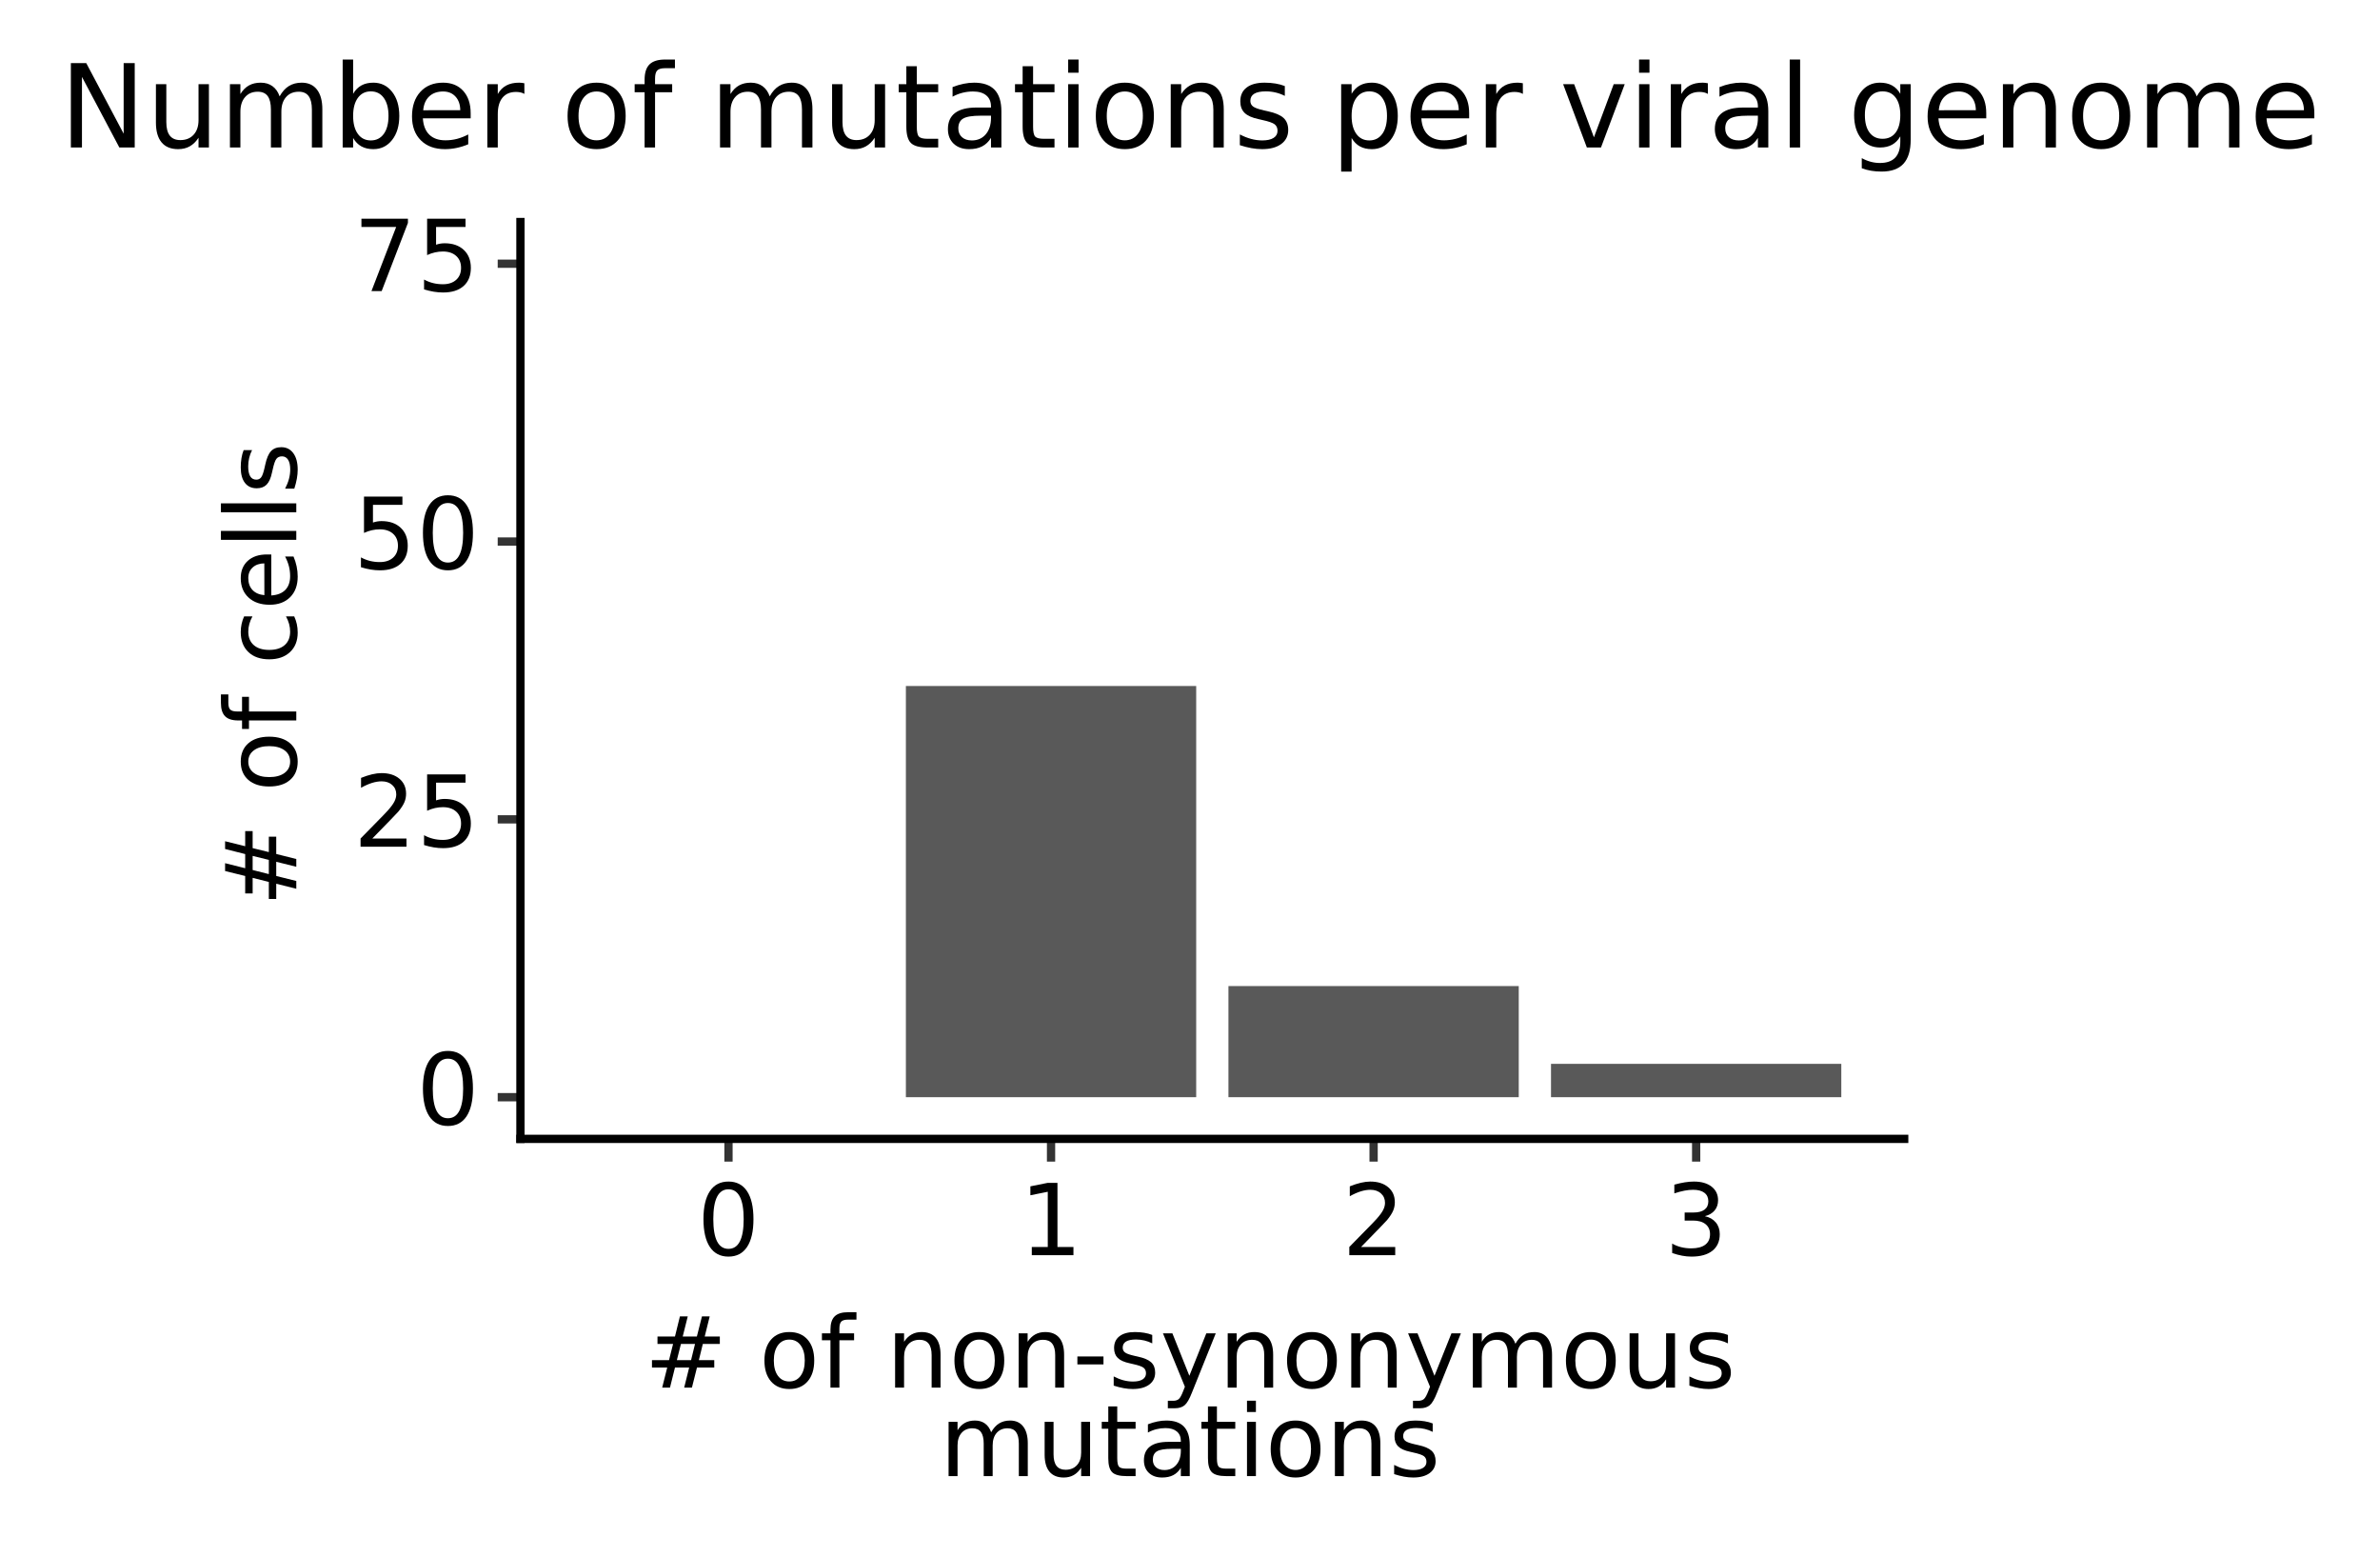
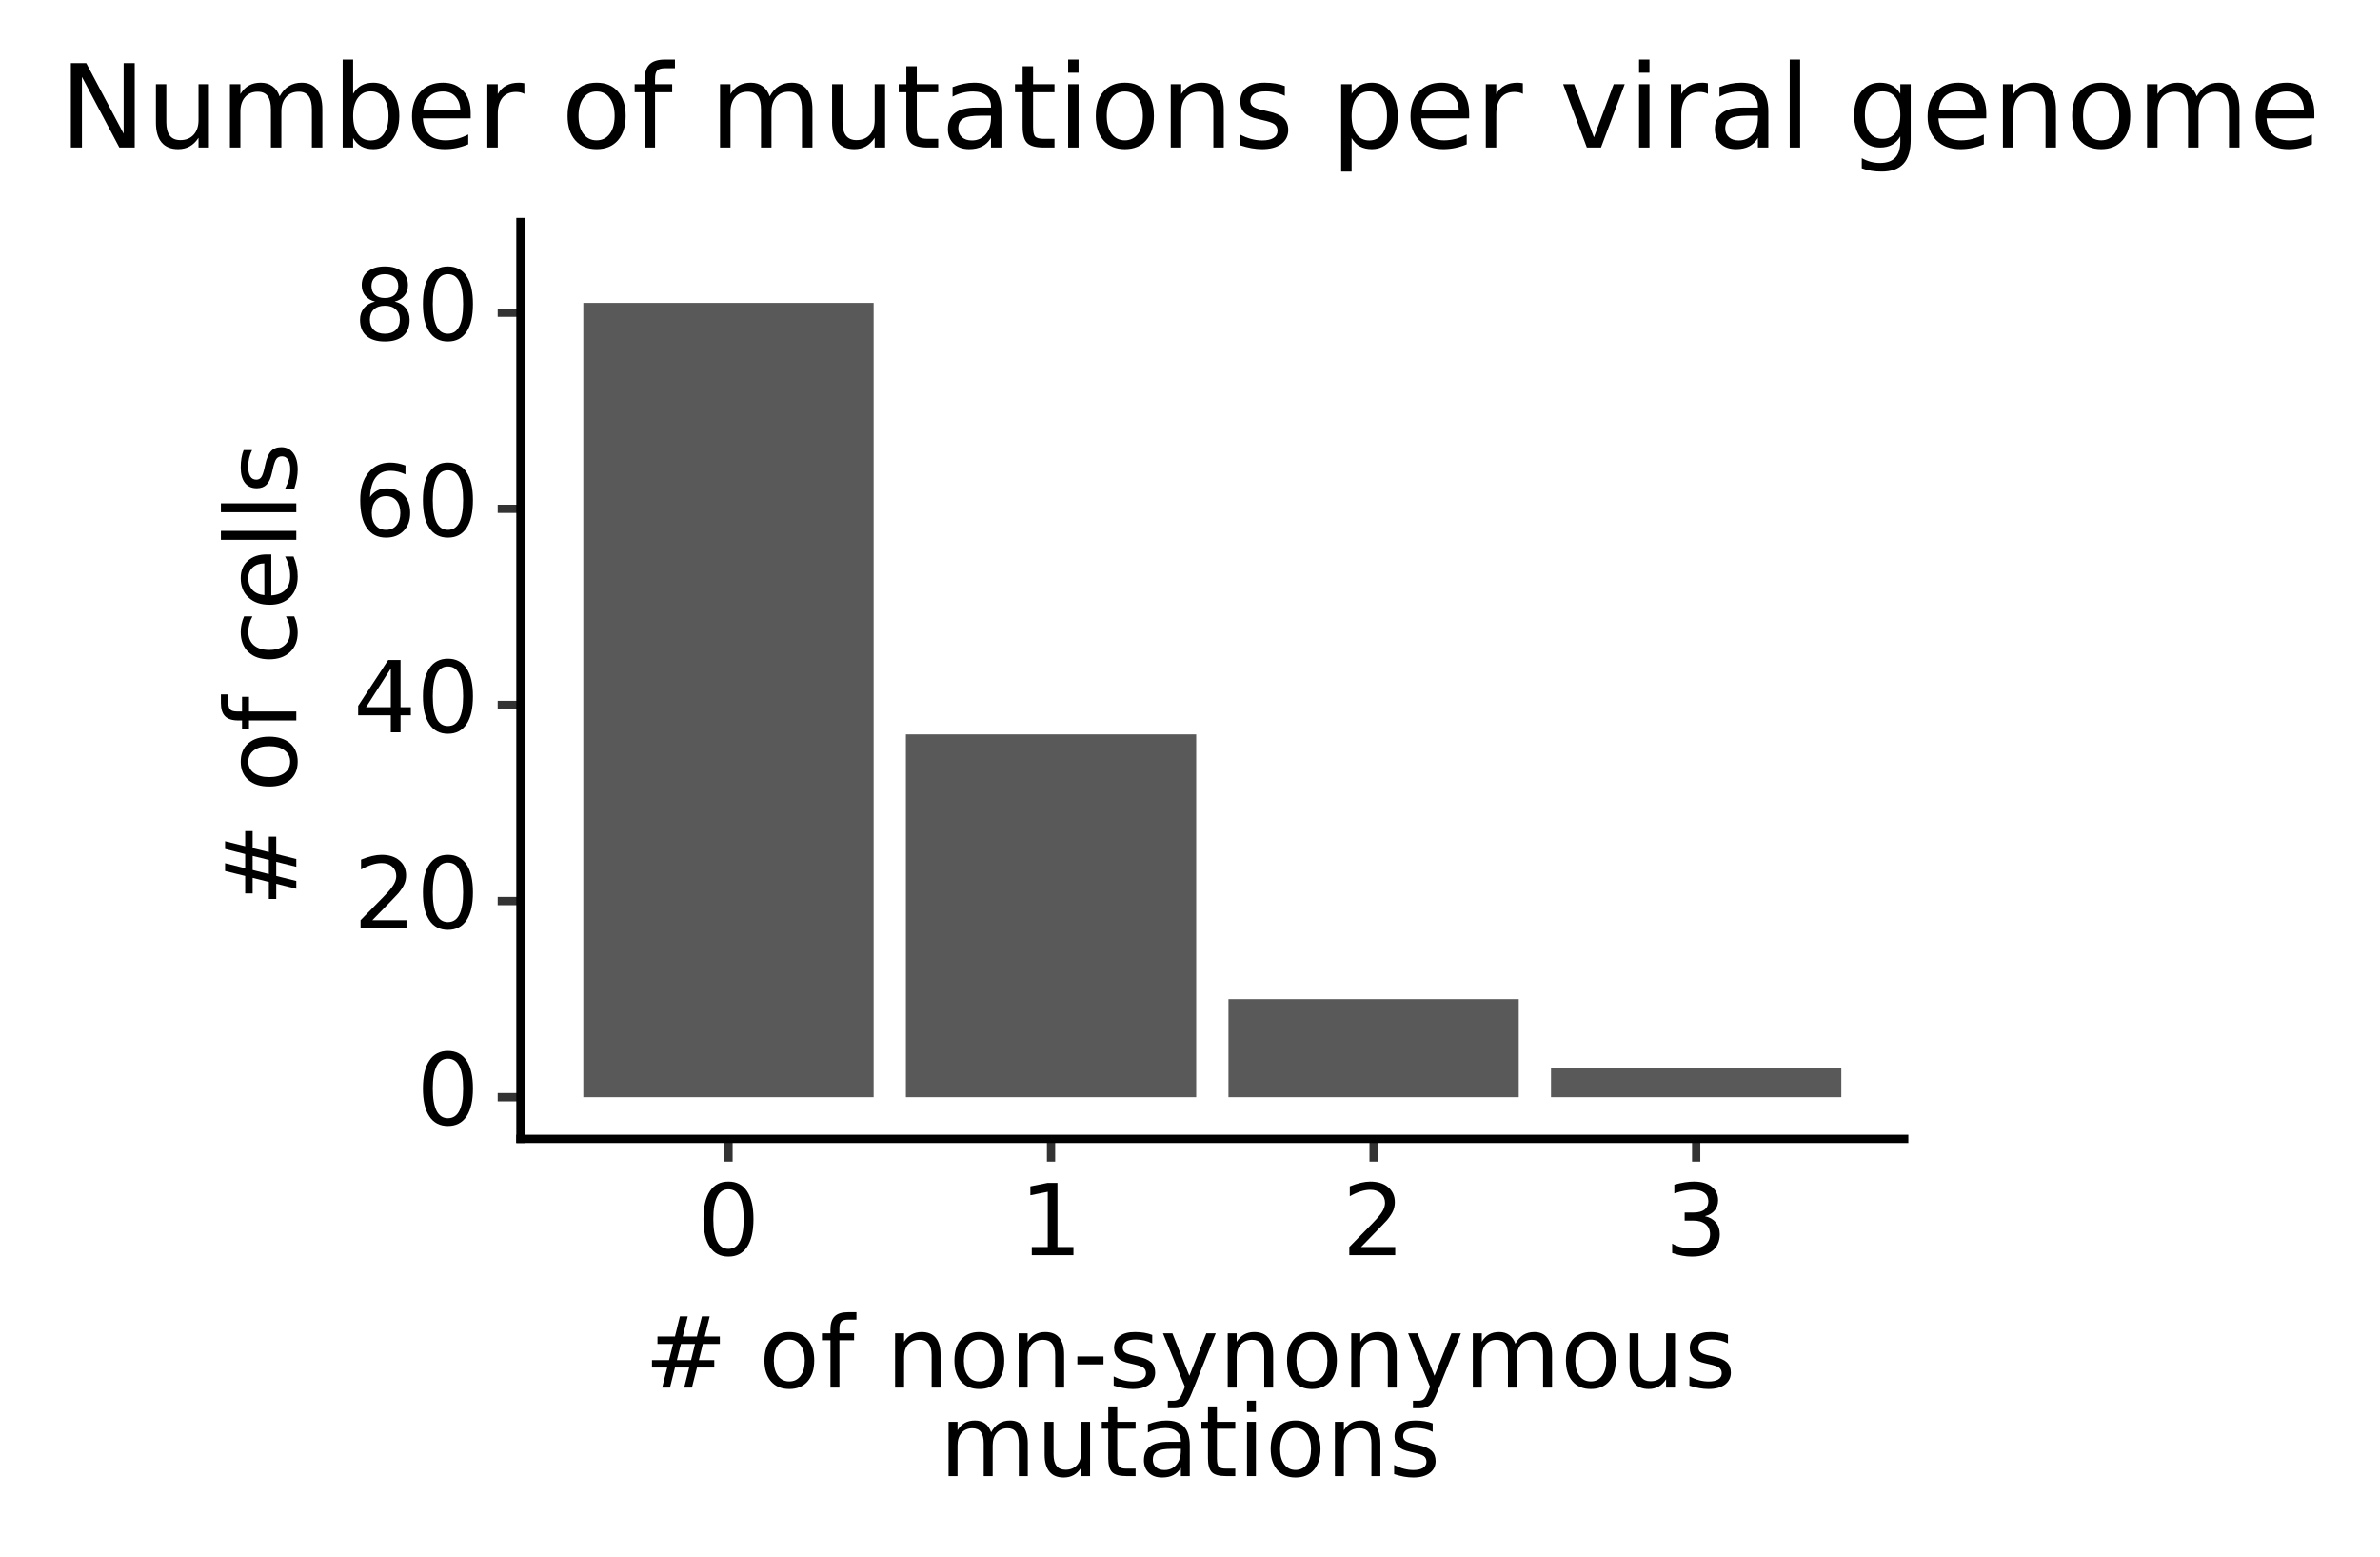
<svg xmlns="http://www.w3.org/2000/svg" xmlns:xlink="http://www.w3.org/1999/xlink" width="287.918pt" height="188.211pt" viewBox="0 0 287.918 188.211" version="1.1">
  <defs>
    <style type="text/css">*{stroke-linejoin: round; stroke-linecap: butt}</style>
  </defs>
  <g id="figure_1">
    <g id="patch_1">
      <path d="M 0 188.211  L 287.918 188.211  L 287.918 0  L 0 0  z " style="fill: #ffffff; stroke: #ffffff; stroke-linejoin: miter" />
    </g>
    <g id="axes_1">
      <g id="patch_2">
        <path d="M 62.959 137.731  L 230.359 137.731  L 230.359 26.851  L 62.959 26.851  z " style="fill: #ffffff" />
      </g>
      <g id="matplotlib.axis_1">
        <g id="xtick_1">
          <g id="line2d_1">
            <path d="M 88.128 137.731  " style="fill: none; stroke: #000000; stroke-width: 1.5" />
            <defs>
-               <path id="m7d66b6d59d" d="M 0 0  L 0 2.75  " style="stroke: #333333" />
-             </defs>
-             <g>
-               <use xlink:href="#m7d66b6d59d" x="88.128" y="137.731" style="stroke: #333333" />
+               <path id="md9d950d7c1" d="M 0 0  L 0 2.75  " style="stroke: #333333" />
+             </defs>
+             <g>
+               <use xlink:href="#md9d950d7c1" x="88.128" y="137.731" style="stroke: #333333" />
            </g>
          </g>
          <g id="text_1">
            <g transform="translate(84.31025 151.7993)scale(0.12 -0.12)">
              <defs>
                <path id="DejaVuSans-30" d="M 2034 4250  Q 1547 4250 1301 3770  Q 1056 3291 1056 2328  Q 1056 1369 1301 889  Q 1547 409 2034 409  Q 2525 409 2770 889  Q 3016 1369 3016 2328  Q 3016 3291 2770 3770  Q 2525 4250 2034 4250  z M 2034 4750  Q 2819 4750 3233 4129  Q 3647 3509 3647 2328  Q 3647 1150 3233 529  Q 2819 -91 2034 -91  Q 1250 -91 836 529  Q 422 1150 422 2328  Q 422 3509 836 4129  Q 1250 4750 2034 4750  z " transform="scale(0.015625)" />
              </defs>
              <use xlink:href="#DejaVuSans-30" />
            </g>
          </g>
        </g>
        <g id="xtick_2">
          <g id="line2d_2">
            <path d="M 127.149 137.731  " style="fill: none; stroke: #000000; stroke-width: 1.5" />
            <g>
-               <use xlink:href="#m7d66b6d59d" x="127.149" y="137.731" style="stroke: #333333" />
+               <use xlink:href="#md9d950d7c1" x="127.149" y="137.731" style="stroke: #333333" />
            </g>
          </g>
          <g id="text_2">
            <g transform="translate(123.3312 151.7993)scale(0.12 -0.12)">
              <defs>
                <path id="DejaVuSans-31" d="M 794 531  L 1825 531  L 1825 4091  L 703 3866  L 703 4441  L 1819 4666  L 2450 4666  L 2450 531  L 3481 531  L 3481 0  L 794 0  L 794 531  z " transform="scale(0.015625)" />
              </defs>
              <use xlink:href="#DejaVuSans-31" />
            </g>
          </g>
        </g>
        <g id="xtick_3">
          <g id="line2d_3">
            <path d="M 166.17 137.731  " style="fill: none; stroke: #000000; stroke-width: 1.5" />
            <g>
-               <use xlink:href="#m7d66b6d59d" x="166.17" y="137.731" style="stroke: #333333" />
+               <use xlink:href="#md9d950d7c1" x="166.17" y="137.731" style="stroke: #333333" />
            </g>
          </g>
          <g id="text_3">
            <g transform="translate(162.3522 151.7993)scale(0.12 -0.12)">
              <defs>
                <path id="DejaVuSans-32" d="M 1228 531  L 3431 531  L 3431 0  L 469 0  L 469 531  Q 828 903 1448 1529  Q 2069 2156 2228 2338  Q 2531 2678 2651 2914  Q 2772 3150 2772 3378  Q 2772 3750 2511 3984  Q 2250 4219 1831 4219  Q 1534 4219 1204 4116  Q 875 4013 500 3803  L 500 4441  Q 881 4594 1212 4672  Q 1544 4750 1819 4750  Q 2544 4750 2975 4387  Q 3406 4025 3406 3419  Q 3406 3131 3298 2873  Q 3191 2616 2906 2266  Q 2828 2175 2409 1742  Q 1991 1309 1228 531  z " transform="scale(0.015625)" />
              </defs>
              <use xlink:href="#DejaVuSans-32" />
            </g>
          </g>
        </g>
        <g id="xtick_4">
          <g id="line2d_4">
            <path d="M 205.191 137.731  " style="fill: none; stroke: #000000; stroke-width: 1.5" />
            <g>
-               <use xlink:href="#m7d66b6d59d" x="205.191" y="137.731" style="stroke: #333333" />
+               <use xlink:href="#md9d950d7c1" x="205.191" y="137.731" style="stroke: #333333" />
            </g>
          </g>
          <g id="text_4">
            <g transform="translate(201.3732 151.7993)scale(0.12 -0.12)">
              <defs>
                <path id="DejaVuSans-33" d="M 2597 2516  Q 3050 2419 3304 2112  Q 3559 1806 3559 1356  Q 3559 666 3084 287  Q 2609 -91 1734 -91  Q 1441 -91 1130 -33  Q 819 25 488 141  L 488 750  Q 750 597 1062 519  Q 1375 441 1716 441  Q 2309 441 2620 675  Q 2931 909 2931 1356  Q 2931 1769 2642 2001  Q 2353 2234 1838 2234  L 1294 2234  L 1294 2753  L 1863 2753  Q 2328 2753 2575 2939  Q 2822 3125 2822 3475  Q 2822 3834 2567 4026  Q 2313 4219 1838 4219  Q 1578 4219 1281 4162  Q 984 4106 628 3988  L 628 4550  Q 988 4650 1302 4700  Q 1616 4750 1894 4750  Q 2613 4750 3031 4423  Q 3450 4097 3450 3541  Q 3450 3153 3228 2886  Q 3006 2619 2597 2516  z " transform="scale(0.015625)" />
              </defs>
              <use xlink:href="#DejaVuSans-33" />
            </g>
          </g>
        </g>
        <g id="xtick_5" />
        <g id="xtick_6" />
        <g id="xtick_7" />
        <g id="xtick_8" />
        <g id="xtick_9" />
        <g id="text_5">
          <g transform="translate(77.94516 167.813)scale(0.12 -0.12)">
            <defs>
              <path id="DejaVuSans-23" d="M 3272 2816  L 2363 2816  L 2100 1772  L 3016 1772  L 3272 2816  z M 2803 4594  L 2478 3297  L 3391 3297  L 3719 4594  L 4219 4594  L 3897 3297  L 4872 3297  L 4872 2816  L 3775 2816  L 3519 1772  L 4513 1772  L 4513 1294  L 3397 1294  L 3072 0  L 2572 0  L 2894 1294  L 1978 1294  L 1656 0  L 1153 0  L 1478 1294  L 494 1294  L 494 1772  L 1594 1772  L 1856 2816  L 850 2816  L 850 3297  L 1978 3297  L 2297 4594  L 2803 4594  z " transform="scale(0.015625)" />
              <path id="DejaVuSans-20" transform="scale(0.015625)" />
              <path id="DejaVuSans-6f" d="M 1959 3097  Q 1497 3097 1228 2736  Q 959 2375 959 1747  Q 959 1119 1226 758  Q 1494 397 1959 397  Q 2419 397 2687 759  Q 2956 1122 2956 1747  Q 2956 2369 2687 2733  Q 2419 3097 1959 3097  z M 1959 3584  Q 2709 3584 3137 3096  Q 3566 2609 3566 1747  Q 3566 888 3137 398  Q 2709 -91 1959 -91  Q 1206 -91 779 398  Q 353 888 353 1747  Q 353 2609 779 3096  Q 1206 3584 1959 3584  z " transform="scale(0.015625)" />
              <path id="DejaVuSans-66" d="M 2375 4863  L 2375 4384  L 1825 4384  Q 1516 4384 1395 4259  Q 1275 4134 1275 3809  L 1275 3500  L 2222 3500  L 2222 3053  L 1275 3053  L 1275 0  L 697 0  L 697 3053  L 147 3053  L 147 3500  L 697 3500  L 697 3744  Q 697 4328 969 4595  Q 1241 4863 1831 4863  L 2375 4863  z " transform="scale(0.015625)" />
              <path id="DejaVuSans-6e" d="M 3513 2113  L 3513 0  L 2938 0  L 2938 2094  Q 2938 2591 2744 2837  Q 2550 3084 2163 3084  Q 1697 3084 1428 2787  Q 1159 2491 1159 1978  L 1159 0  L 581 0  L 581 3500  L 1159 3500  L 1159 2956  Q 1366 3272 1645 3428  Q 1925 3584 2291 3584  Q 2894 3584 3203 3211  Q 3513 2838 3513 2113  z " transform="scale(0.015625)" />
              <path id="DejaVuSans-2d" d="M 313 2009  L 1997 2009  L 1997 1497  L 313 1497  L 313 2009  z " transform="scale(0.015625)" />
              <path id="DejaVuSans-73" d="M 2834 3397  L 2834 2853  Q 2591 2978 2328 3040  Q 2066 3103 1784 3103  Q 1356 3103 1142 2972  Q 928 2841 928 2578  Q 928 2378 1081 2264  Q 1234 2150 1697 2047  L 1894 2003  Q 2506 1872 2764 1633  Q 3022 1394 3022 966  Q 3022 478 2636 193  Q 2250 -91 1575 -91  Q 1294 -91 989 -36  Q 684 19 347 128  L 347 722  Q 666 556 975 473  Q 1284 391 1588 391  Q 1994 391 2212 530  Q 2431 669 2431 922  Q 2431 1156 2273 1281  Q 2116 1406 1581 1522  L 1381 1569  Q 847 1681 609 1914  Q 372 2147 372 2553  Q 372 3047 722 3315  Q 1072 3584 1716 3584  Q 2034 3584 2315 3537  Q 2597 3491 2834 3397  z " transform="scale(0.015625)" />
              <path id="DejaVuSans-79" d="M 2059 -325  Q 1816 -950 1584 -1140  Q 1353 -1331 966 -1331  L 506 -1331  L 506 -850  L 844 -850  Q 1081 -850 1212 -737  Q 1344 -625 1503 -206  L 1606 56  L 191 3500  L 800 3500  L 1894 763  L 2988 3500  L 3597 3500  L 2059 -325  z " transform="scale(0.015625)" />
              <path id="DejaVuSans-6d" d="M 3328 2828  Q 3544 3216 3844 3400  Q 4144 3584 4550 3584  Q 5097 3584 5394 3201  Q 5691 2819 5691 2113  L 5691 0  L 5113 0  L 5113 2094  Q 5113 2597 4934 2840  Q 4756 3084 4391 3084  Q 3944 3084 3684 2787  Q 3425 2491 3425 1978  L 3425 0  L 2847 0  L 2847 2094  Q 2847 2600 2669 2842  Q 2491 3084 2119 3084  Q 1678 3084 1418 2786  Q 1159 2488 1159 1978  L 1159 0  L 581 0  L 581 3500  L 1159 3500  L 1159 2956  Q 1356 3278 1631 3431  Q 1906 3584 2284 3584  Q 2666 3584 2933 3390  Q 3200 3197 3328 2828  z " transform="scale(0.015625)" />
              <path id="DejaVuSans-75" d="M 544 1381  L 544 3500  L 1119 3500  L 1119 1403  Q 1119 906 1312 657  Q 1506 409 1894 409  Q 2359 409 2629 706  Q 2900 1003 2900 1516  L 2900 3500  L 3475 3500  L 3475 0  L 2900 0  L 2900 538  Q 2691 219 2414 64  Q 2138 -91 1772 -91  Q 1169 -91 856 284  Q 544 659 544 1381  z M 1991 3584  L 1991 3584  z " transform="scale(0.015625)" />
            </defs>
            <use xlink:href="#DejaVuSans-23" />
            <use xlink:href="#DejaVuSans-20" x="83.789" />
            <use xlink:href="#DejaVuSans-6f" x="115.576" />
            <use xlink:href="#DejaVuSans-66" x="176.758" />
            <use xlink:href="#DejaVuSans-20" x="211.963" />
            <use xlink:href="#DejaVuSans-6e" x="243.75" />
            <use xlink:href="#DejaVuSans-6f" x="307.129" />
            <use xlink:href="#DejaVuSans-6e" x="368.311" />
            <use xlink:href="#DejaVuSans-2d" x="431.689" />
            <use xlink:href="#DejaVuSans-73" x="467.773" />
            <use xlink:href="#DejaVuSans-79" x="519.873" />
            <use xlink:href="#DejaVuSans-6e" x="579.053" />
            <use xlink:href="#DejaVuSans-6f" x="642.432" />
            <use xlink:href="#DejaVuSans-6e" x="703.613" />
            <use xlink:href="#DejaVuSans-79" x="766.992" />
            <use xlink:href="#DejaVuSans-6d" x="826.172" />
            <use xlink:href="#DejaVuSans-6f" x="923.584" />
            <use xlink:href="#DejaVuSans-75" x="984.766" />
            <use xlink:href="#DejaVuSans-73" x="1048.145" />
          </g>
          <g transform="translate(113.6648 178.515)scale(0.12 -0.12)">
            <defs>
              <path id="DejaVuSans-74" d="M 1172 4494  L 1172 3500  L 2356 3500  L 2356 3053  L 1172 3053  L 1172 1153  Q 1172 725 1289 603  Q 1406 481 1766 481  L 2356 481  L 2356 0  L 1766 0  Q 1100 0 847 248  Q 594 497 594 1153  L 594 3053  L 172 3053  L 172 3500  L 594 3500  L 594 4494  L 1172 4494  z " transform="scale(0.015625)" />
              <path id="DejaVuSans-61" d="M 2194 1759  Q 1497 1759 1228 1600  Q 959 1441 959 1056  Q 959 750 1161 570  Q 1363 391 1709 391  Q 2188 391 2477 730  Q 2766 1069 2766 1631  L 2766 1759  L 2194 1759  z M 3341 1997  L 3341 0  L 2766 0  L 2766 531  Q 2569 213 2275 61  Q 1981 -91 1556 -91  Q 1019 -91 701 211  Q 384 513 384 1019  Q 384 1609 779 1909  Q 1175 2209 1959 2209  L 2766 2209  L 2766 2266  Q 2766 2663 2505 2880  Q 2244 3097 1772 3097  Q 1472 3097 1187 3025  Q 903 2953 641 2809  L 641 3341  Q 956 3463 1253 3523  Q 1550 3584 1831 3584  Q 2591 3584 2966 3190  Q 3341 2797 3341 1997  z " transform="scale(0.015625)" />
              <path id="DejaVuSans-69" d="M 603 3500  L 1178 3500  L 1178 0  L 603 0  L 603 3500  z M 603 4863  L 1178 4863  L 1178 4134  L 603 4134  L 603 4863  z " transform="scale(0.015625)" />
            </defs>
            <use xlink:href="#DejaVuSans-6d" />
            <use xlink:href="#DejaVuSans-75" x="97.412" />
            <use xlink:href="#DejaVuSans-74" x="160.791" />
            <use xlink:href="#DejaVuSans-61" x="200" />
            <use xlink:href="#DejaVuSans-74" x="261.279" />
            <use xlink:href="#DejaVuSans-69" x="300.488" />
            <use xlink:href="#DejaVuSans-6f" x="328.271" />
            <use xlink:href="#DejaVuSans-6e" x="389.453" />
            <use xlink:href="#DejaVuSans-73" x="452.832" />
          </g>
        </g>
      </g>
      <g id="matplotlib.axis_2">
        <g id="ytick_1">
          <g id="line2d_5">
            <path d="M 62.959 132.691  " style="fill: none; stroke: #000000; stroke-width: 1.5" />
            <defs>
-               <path id="m19e431e8e4" d="M 0 0  L -2.75 0  " style="stroke: #333333" />
-             </defs>
-             <g>
-               <use xlink:href="#m19e431e8e4" x="62.959" y="132.691" style="stroke: #333333" />
+               <path id="me55be48f71" d="M 0 0  L -2.75 0  " style="stroke: #333333" />
+             </defs>
+             <g>
+               <use xlink:href="#me55be48f71" x="62.959" y="132.691" style="stroke: #333333" />
            </g>
          </g>
          <g id="text_6">
            <g transform="translate(50.37422 136.0024)scale(0.12 -0.12)">
              <use xlink:href="#DejaVuSans-30" />
            </g>
          </g>
        </g>
        <g id="ytick_2">
          <g id="line2d_6">
-             <path d="M 62.959 99.091  " style="fill: none; stroke: #000000; stroke-width: 1.5" />
-             <g>
-               <use xlink:href="#m19e431e8e4" x="62.959" y="99.091" style="stroke: #333333" />
+             <path d="M 62.959 108.974  " style="fill: none; stroke: #000000; stroke-width: 1.5" />
+             <g>
+               <use xlink:href="#me55be48f71" x="62.959" y="108.974" style="stroke: #333333" />
            </g>
          </g>
          <g id="text_7">
-             <g transform="translate(42.73922 102.4024)scale(0.12 -0.12)">
-               <defs>
-                 <path id="DejaVuSans-35" d="M 691 4666  L 3169 4666  L 3169 4134  L 1269 4134  L 1269 2991  Q 1406 3038 1543 3061  Q 1681 3084 1819 3084  Q 2600 3084 3056 2656  Q 3513 2228 3513 1497  Q 3513 744 3044 326  Q 2575 -91 1722 -91  Q 1428 -91 1123 -41  Q 819 9 494 109  L 494 744  Q 775 591 1075 516  Q 1375 441 1709 441  Q 2250 441 2565 725  Q 2881 1009 2881 1497  Q 2881 1984 2565 2268  Q 2250 2553 1709 2553  Q 1456 2553 1204 2497  Q 953 2441 691 2322  L 691 4666  z " transform="scale(0.015625)" />
-               </defs>
+             <g transform="translate(42.73922 112.2848)scale(0.12 -0.12)">
              <use xlink:href="#DejaVuSans-32" />
-               <use xlink:href="#DejaVuSans-35" x="63.623" />
+               <use xlink:href="#DejaVuSans-30" x="63.623" />
            </g>
          </g>
        </g>
        <g id="ytick_3">
          <g id="line2d_7">
-             <path d="M 62.959 65.491  " style="fill: none; stroke: #000000; stroke-width: 1.5" />
-             <g>
-               <use xlink:href="#m19e431e8e4" x="62.959" y="65.491" style="stroke: #333333" />
+             <path d="M 62.959 85.256  " style="fill: none; stroke: #000000; stroke-width: 1.5" />
+             <g>
+               <use xlink:href="#me55be48f71" x="62.959" y="85.256" style="stroke: #333333" />
            </g>
          </g>
          <g id="text_8">
-             <g transform="translate(42.73922 68.8024)scale(0.12 -0.12)">
-               <use xlink:href="#DejaVuSans-35" />
+             <g transform="translate(42.73922 88.56711)scale(0.12 -0.12)">
+               <defs>
+                 <path id="DejaVuSans-34" d="M 2419 4116  L 825 1625  L 2419 1625  L 2419 4116  z M 2253 4666  L 3047 4666  L 3047 1625  L 3713 1625  L 3713 1100  L 3047 1100  L 3047 0  L 2419 0  L 2419 1100  L 313 1100  L 313 1709  L 2253 4666  z " transform="scale(0.015625)" />
+               </defs>
+               <use xlink:href="#DejaVuSans-34" />
              <use xlink:href="#DejaVuSans-30" x="63.623" />
            </g>
          </g>
        </g>
        <g id="ytick_4">
          <g id="line2d_8">
-             <path d="M 62.959 31.891  " style="fill: none; stroke: #000000; stroke-width: 1.5" />
-             <g>
-               <use xlink:href="#m19e431e8e4" x="62.959" y="31.891" style="stroke: #333333" />
+             <path d="M 62.959 61.538  " style="fill: none; stroke: #000000; stroke-width: 1.5" />
+             <g>
+               <use xlink:href="#me55be48f71" x="62.959" y="61.538" style="stroke: #333333" />
            </g>
          </g>
          <g id="text_9">
-             <g transform="translate(42.73922 35.2024)scale(0.12 -0.12)">
-               <defs>
-                 <path id="DejaVuSans-37" d="M 525 4666  L 3525 4666  L 3525 4397  L 1831 0  L 1172 0  L 2766 4134  L 525 4134  L 525 4666  z " transform="scale(0.015625)" />
-               </defs>
-               <use xlink:href="#DejaVuSans-37" />
-               <use xlink:href="#DejaVuSans-35" x="63.623" />
-             </g>
-           </g>
-         </g>
-         <g id="ytick_5" />
+             <g transform="translate(42.73922 64.84946)scale(0.12 -0.12)">
+               <defs>
+                 <path id="DejaVuSans-36" d="M 2113 2584  Q 1688 2584 1439 2293  Q 1191 2003 1191 1497  Q 1191 994 1439 701  Q 1688 409 2113 409  Q 2538 409 2786 701  Q 3034 994 3034 1497  Q 3034 2003 2786 2293  Q 2538 2584 2113 2584  z M 3366 4563  L 3366 3988  Q 3128 4100 2886 4159  Q 2644 4219 2406 4219  Q 1781 4219 1451 3797  Q 1122 3375 1075 2522  Q 1259 2794 1537 2939  Q 1816 3084 2150 3084  Q 2853 3084 3261 2657  Q 3669 2231 3669 1497  Q 3669 778 3244 343  Q 2819 -91 2113 -91  Q 1303 -91 875 529  Q 447 1150 447 2328  Q 447 3434 972 4092  Q 1497 4750 2381 4750  Q 2619 4750 2861 4703  Q 3103 4656 3366 4563  z " transform="scale(0.015625)" />
+               </defs>
+               <use xlink:href="#DejaVuSans-36" />
+               <use xlink:href="#DejaVuSans-30" x="63.623" />
+             </g>
+           </g>
+         </g>
+         <g id="ytick_5">
+           <g id="line2d_9">
+             <path d="M 62.959 37.821  " style="fill: none; stroke: #000000; stroke-width: 1.5" />
+             <g>
+               <use xlink:href="#me55be48f71" x="62.959" y="37.821" style="stroke: #333333" />
+             </g>
+           </g>
+           <g id="text_10">
+             <g transform="translate(42.73922 41.13181)scale(0.12 -0.12)">
+               <defs>
+                 <path id="DejaVuSans-38" d="M 2034 2216  Q 1584 2216 1326 1975  Q 1069 1734 1069 1313  Q 1069 891 1326 650  Q 1584 409 2034 409  Q 2484 409 2743 651  Q 3003 894 3003 1313  Q 3003 1734 2745 1975  Q 2488 2216 2034 2216  z M 1403 2484  Q 997 2584 770 2862  Q 544 3141 544 3541  Q 544 4100 942 4425  Q 1341 4750 2034 4750  Q 2731 4750 3128 4425  Q 3525 4100 3525 3541  Q 3525 3141 3298 2862  Q 3072 2584 2669 2484  Q 3125 2378 3379 2068  Q 3634 1759 3634 1313  Q 3634 634 3220 271  Q 2806 -91 2034 -91  Q 1263 -91 848 271  Q 434 634 434 1313  Q 434 1759 690 2068  Q 947 2378 1403 2484  z M 1172 3481  Q 1172 3119 1398 2916  Q 1625 2713 2034 2713  Q 2441 2713 2670 2916  Q 2900 3119 2900 3481  Q 2900 3844 2670 4047  Q 2441 4250 2034 4250  Q 1625 4250 1398 4047  Q 1172 3844 1172 3481  z " transform="scale(0.015625)" />
+               </defs>
+               <use xlink:href="#DejaVuSans-38" />
+               <use xlink:href="#DejaVuSans-30" x="63.623" />
+             </g>
+           </g>
+         </g>
        <g id="ytick_6" />
        <g id="ytick_7" />
-         <g id="text_10">
+         <g id="ytick_8" />
+         <g id="ytick_9" />
+         <g id="text_11">
          <g transform="translate(35.84359 109.6465)rotate(-90)scale(0.12 -0.12)">
            <defs>
              <path id="DejaVuSans-63" d="M 3122 3366  L 3122 2828  Q 2878 2963 2633 3030  Q 2388 3097 2138 3097  Q 1578 3097 1268 2742  Q 959 2388 959 1747  Q 959 1106 1268 751  Q 1578 397 2138 397  Q 2388 397 2633 464  Q 2878 531 3122 666  L 3122 134  Q 2881 22 2623 -34  Q 2366 -91 2075 -91  Q 1284 -91 818 406  Q 353 903 353 1747  Q 353 2603 823 3093  Q 1294 3584 2113 3584  Q 2378 3584 2631 3529  Q 2884 3475 3122 3366  z " transform="scale(0.015625)" />
              <path id="DejaVuSans-65" d="M 3597 1894  L 3597 1613  L 953 1613  Q 991 1019 1311 708  Q 1631 397 2203 397  Q 2534 397 2845 478  Q 3156 559 3463 722  L 3463 178  Q 3153 47 2828 -22  Q 2503 -91 2169 -91  Q 1331 -91 842 396  Q 353 884 353 1716  Q 353 2575 817 3079  Q 1281 3584 2069 3584  Q 2775 3584 3186 3129  Q 3597 2675 3597 1894  z M 3022 2063  Q 3016 2534 2758 2815  Q 2500 3097 2075 3097  Q 1594 3097 1305 2825  Q 1016 2553 972 2059  L 3022 2063  z " transform="scale(0.015625)" />
              <path id="DejaVuSans-6c" d="M 603 4863  L 1178 4863  L 1178 0  L 603 0  L 603 4863  z " transform="scale(0.015625)" />
            </defs>
            <use xlink:href="#DejaVuSans-23" />
            <use xlink:href="#DejaVuSans-20" x="83.789" />
            <use xlink:href="#DejaVuSans-6f" x="115.576" />
            <use xlink:href="#DejaVuSans-66" x="176.758" />
            <use xlink:href="#DejaVuSans-20" x="211.963" />
            <use xlink:href="#DejaVuSans-63" x="243.75" />
            <use xlink:href="#DejaVuSans-65" x="298.73" />
            <use xlink:href="#DejaVuSans-6c" x="360.254" />
            <use xlink:href="#DejaVuSans-6c" x="388.037" />
            <use xlink:href="#DejaVuSans-73" x="415.82" />
          </g>
        </g>
      </g>
      <g id="PolyCollection_1">
-         <path d="M 109.589 132.691  L 109.589 82.963  L 144.708 82.963  L 144.708 132.691  z " clip-path="url(#pd88a1af157)" style="fill: #595959" />
-         <path d="M 148.61 132.691  L 148.61 119.251  L 183.729 119.251  L 183.729 132.691  z " clip-path="url(#pd88a1af157)" style="fill: #595959" />
-         <path d="M 187.631 132.691  L 187.631 128.659  L 222.75 128.659  L 222.75 132.691  z " clip-path="url(#pd88a1af157)" style="fill: #595959" />
+         <path d="M 70.568 132.691  L 70.568 36.635  L 105.687 36.635  L 105.687 132.691  z " clip-path="url(#pd2138ec52f)" style="fill: #595959" />
+         <path d="M 109.589 132.691  L 109.589 88.814  L 144.708 88.814  L 144.708 132.691  z " clip-path="url(#pd2138ec52f)" style="fill: #595959" />
+         <path d="M 148.61 132.691  L 148.61 120.832  L 183.729 120.832  L 183.729 132.691  z " clip-path="url(#pd2138ec52f)" style="fill: #595959" />
+         <path d="M 187.631 132.691  L 187.631 129.134  L 222.75 129.134  L 222.75 132.691  z " clip-path="url(#pd2138ec52f)" style="fill: #595959" />
      </g>
      <g id="patch_3">
        <path d="M 62.959 137.731  L 62.959 26.851  " style="fill: none; stroke: #000000; stroke-linejoin: miter; stroke-linecap: square" />
      </g>
      <g id="patch_4">
        <path d="M 62.959 137.731  L 230.359 137.731  " style="fill: none; stroke: #000000; stroke-linejoin: miter; stroke-linecap: square" />
      </g>
    </g>
-     <g id="text_11">
+     <g id="text_12">
      <g transform="translate(7.2 17.83781)scale(0.14 -0.14)">
        <defs>
          <path id="DejaVuSans-4e" d="M 628 4666  L 1478 4666  L 3547 763  L 3547 4666  L 4159 4666  L 4159 0  L 3309 0  L 1241 3903  L 1241 0  L 628 0  L 628 4666  z " transform="scale(0.015625)" />
          <path id="DejaVuSans-62" d="M 3116 1747  Q 3116 2381 2855 2742  Q 2594 3103 2138 3103  Q 1681 3103 1420 2742  Q 1159 2381 1159 1747  Q 1159 1113 1420 752  Q 1681 391 2138 391  Q 2594 391 2855 752  Q 3116 1113 3116 1747  z M 1159 2969  Q 1341 3281 1617 3432  Q 1894 3584 2278 3584  Q 2916 3584 3314 3078  Q 3713 2572 3713 1747  Q 3713 922 3314 415  Q 2916 -91 2278 -91  Q 1894 -91 1617 61  Q 1341 213 1159 525  L 1159 0  L 581 0  L 581 4863  L 1159 4863  L 1159 2969  z " transform="scale(0.015625)" />
          <path id="DejaVuSans-72" d="M 2631 2963  Q 2534 3019 2420 3045  Q 2306 3072 2169 3072  Q 1681 3072 1420 2755  Q 1159 2438 1159 1844  L 1159 0  L 581 0  L 581 3500  L 1159 3500  L 1159 2956  Q 1341 3275 1631 3429  Q 1922 3584 2338 3584  Q 2397 3584 2469 3576  Q 2541 3569 2628 3553  L 2631 2963  z " transform="scale(0.015625)" />
          <path id="DejaVuSans-70" d="M 1159 525  L 1159 -1331  L 581 -1331  L 581 3500  L 1159 3500  L 1159 2969  Q 1341 3281 1617 3432  Q 1894 3584 2278 3584  Q 2916 3584 3314 3078  Q 3713 2572 3713 1747  Q 3713 922 3314 415  Q 2916 -91 2278 -91  Q 1894 -91 1617 61  Q 1341 213 1159 525  z M 3116 1747  Q 3116 2381 2855 2742  Q 2594 3103 2138 3103  Q 1681 3103 1420 2742  Q 1159 2381 1159 1747  Q 1159 1113 1420 752  Q 1681 391 2138 391  Q 2594 391 2855 752  Q 3116 1113 3116 1747  z " transform="scale(0.015625)" />
          <path id="DejaVuSans-76" d="M 191 3500  L 800 3500  L 1894 563  L 2988 3500  L 3597 3500  L 2284 0  L 1503 0  L 191 3500  z " transform="scale(0.015625)" />
          <path id="DejaVuSans-67" d="M 2906 1791  Q 2906 2416 2648 2759  Q 2391 3103 1925 3103  Q 1463 3103 1205 2759  Q 947 2416 947 1791  Q 947 1169 1205 825  Q 1463 481 1925 481  Q 2391 481 2648 825  Q 2906 1169 2906 1791  z M 3481 434  Q 3481 -459 3084 -895  Q 2688 -1331 1869 -1331  Q 1566 -1331 1297 -1286  Q 1028 -1241 775 -1147  L 775 -588  Q 1028 -725 1275 -790  Q 1522 -856 1778 -856  Q 2344 -856 2625 -561  Q 2906 -266 2906 331  L 2906 616  Q 2728 306 2450 153  Q 2172 0 1784 0  Q 1141 0 747 490  Q 353 981 353 1791  Q 353 2603 747 3093  Q 1141 3584 1784 3584  Q 2172 3584 2450 3431  Q 2728 3278 2906 2969  L 2906 3500  L 3481 3500  L 3481 434  z " transform="scale(0.015625)" />
        </defs>
        <use xlink:href="#DejaVuSans-4e" />
        <use xlink:href="#DejaVuSans-75" x="74.805" />
        <use xlink:href="#DejaVuSans-6d" x="138.184" />
        <use xlink:href="#DejaVuSans-62" x="235.596" />
        <use xlink:href="#DejaVuSans-65" x="299.072" />
        <use xlink:href="#DejaVuSans-72" x="360.596" />
        <use xlink:href="#DejaVuSans-20" x="401.709" />
        <use xlink:href="#DejaVuSans-6f" x="433.496" />
        <use xlink:href="#DejaVuSans-66" x="494.678" />
        <use xlink:href="#DejaVuSans-20" x="529.883" />
        <use xlink:href="#DejaVuSans-6d" x="561.67" />
        <use xlink:href="#DejaVuSans-75" x="659.082" />
        <use xlink:href="#DejaVuSans-74" x="722.461" />
        <use xlink:href="#DejaVuSans-61" x="761.67" />
        <use xlink:href="#DejaVuSans-74" x="822.949" />
        <use xlink:href="#DejaVuSans-69" x="862.158" />
        <use xlink:href="#DejaVuSans-6f" x="889.941" />
        <use xlink:href="#DejaVuSans-6e" x="951.123" />
        <use xlink:href="#DejaVuSans-73" x="1014.502" />
        <use xlink:href="#DejaVuSans-20" x="1066.602" />
        <use xlink:href="#DejaVuSans-70" x="1098.389" />
        <use xlink:href="#DejaVuSans-65" x="1161.865" />
        <use xlink:href="#DejaVuSans-72" x="1223.389" />
        <use xlink:href="#DejaVuSans-20" x="1264.502" />
        <use xlink:href="#DejaVuSans-76" x="1296.289" />
        <use xlink:href="#DejaVuSans-69" x="1355.469" />
        <use xlink:href="#DejaVuSans-72" x="1383.252" />
        <use xlink:href="#DejaVuSans-61" x="1424.365" />
        <use xlink:href="#DejaVuSans-6c" x="1485.645" />
        <use xlink:href="#DejaVuSans-20" x="1513.428" />
        <use xlink:href="#DejaVuSans-67" x="1545.215" />
        <use xlink:href="#DejaVuSans-65" x="1608.691" />
        <use xlink:href="#DejaVuSans-6e" x="1670.215" />
        <use xlink:href="#DejaVuSans-6f" x="1733.594" />
        <use xlink:href="#DejaVuSans-6d" x="1794.775" />
        <use xlink:href="#DejaVuSans-65" x="1892.188" />
      </g>
    </g>
  </g>
  <defs>
-     <clipPath id="pd88a1af157">
+     <clipPath id="pd2138ec52f">
      <rect x="62.959" y="26.851" width="167.4" height="110.88" />
    </clipPath>
  </defs>
</svg>
